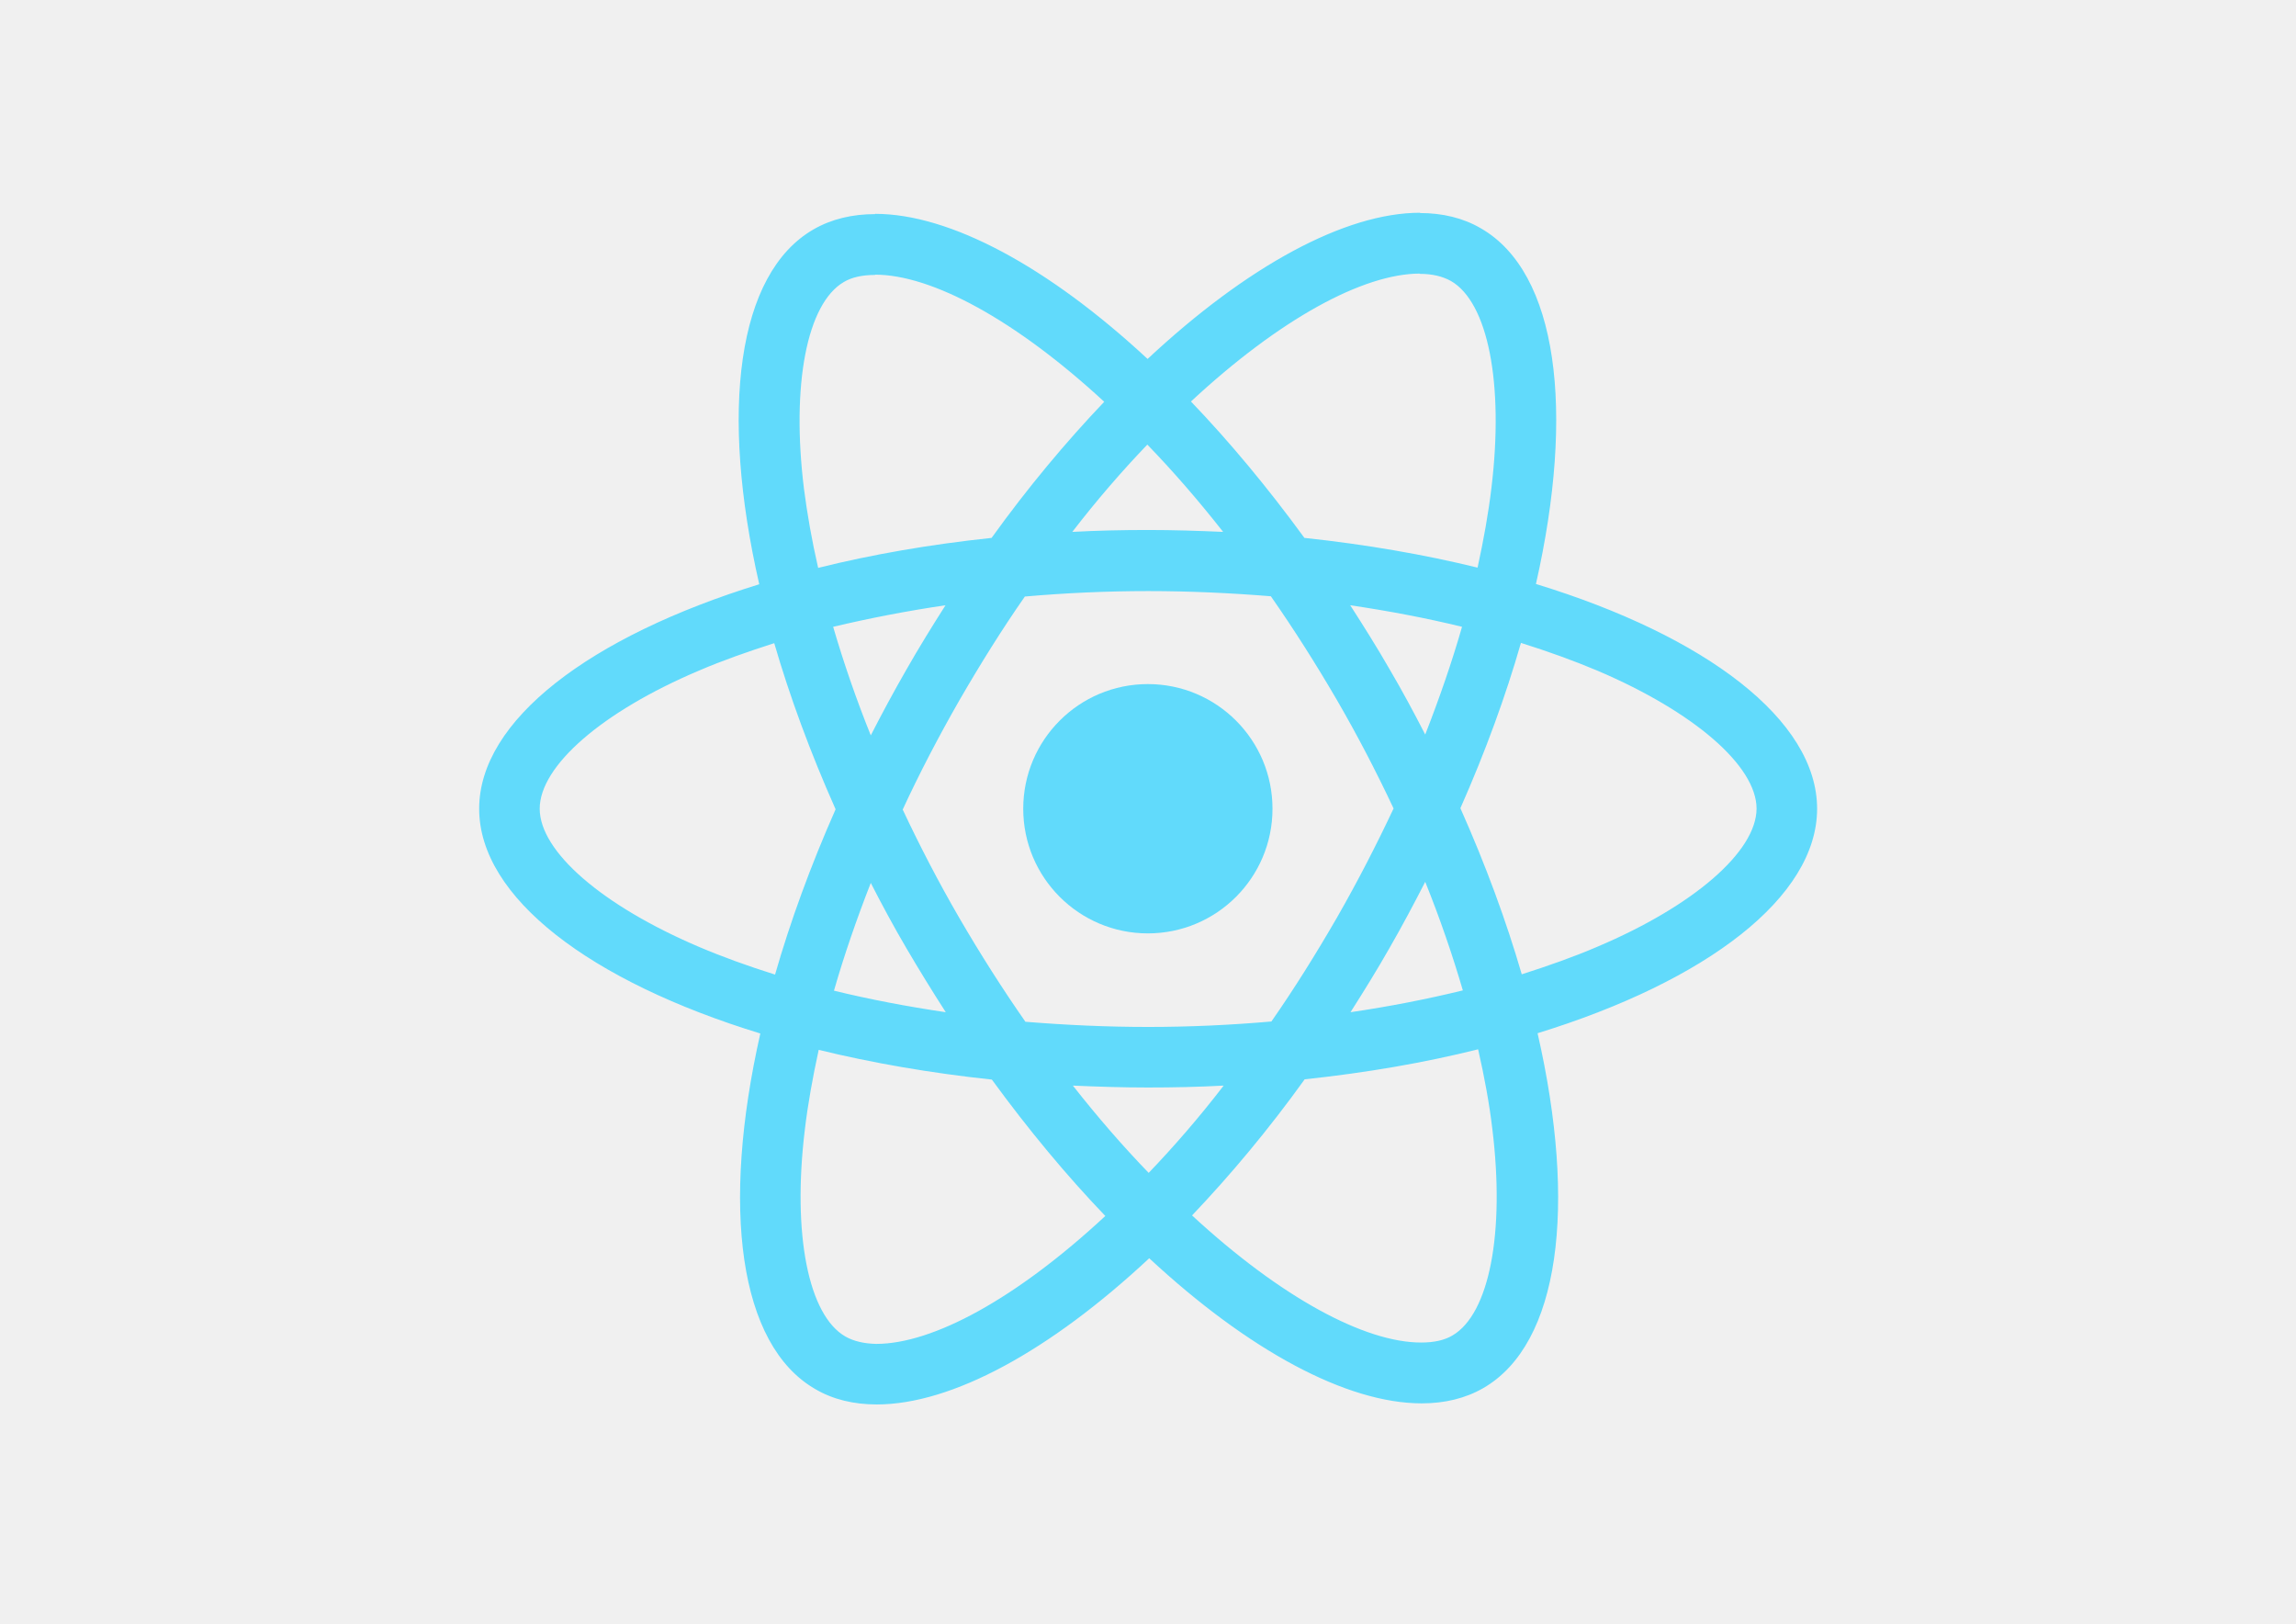
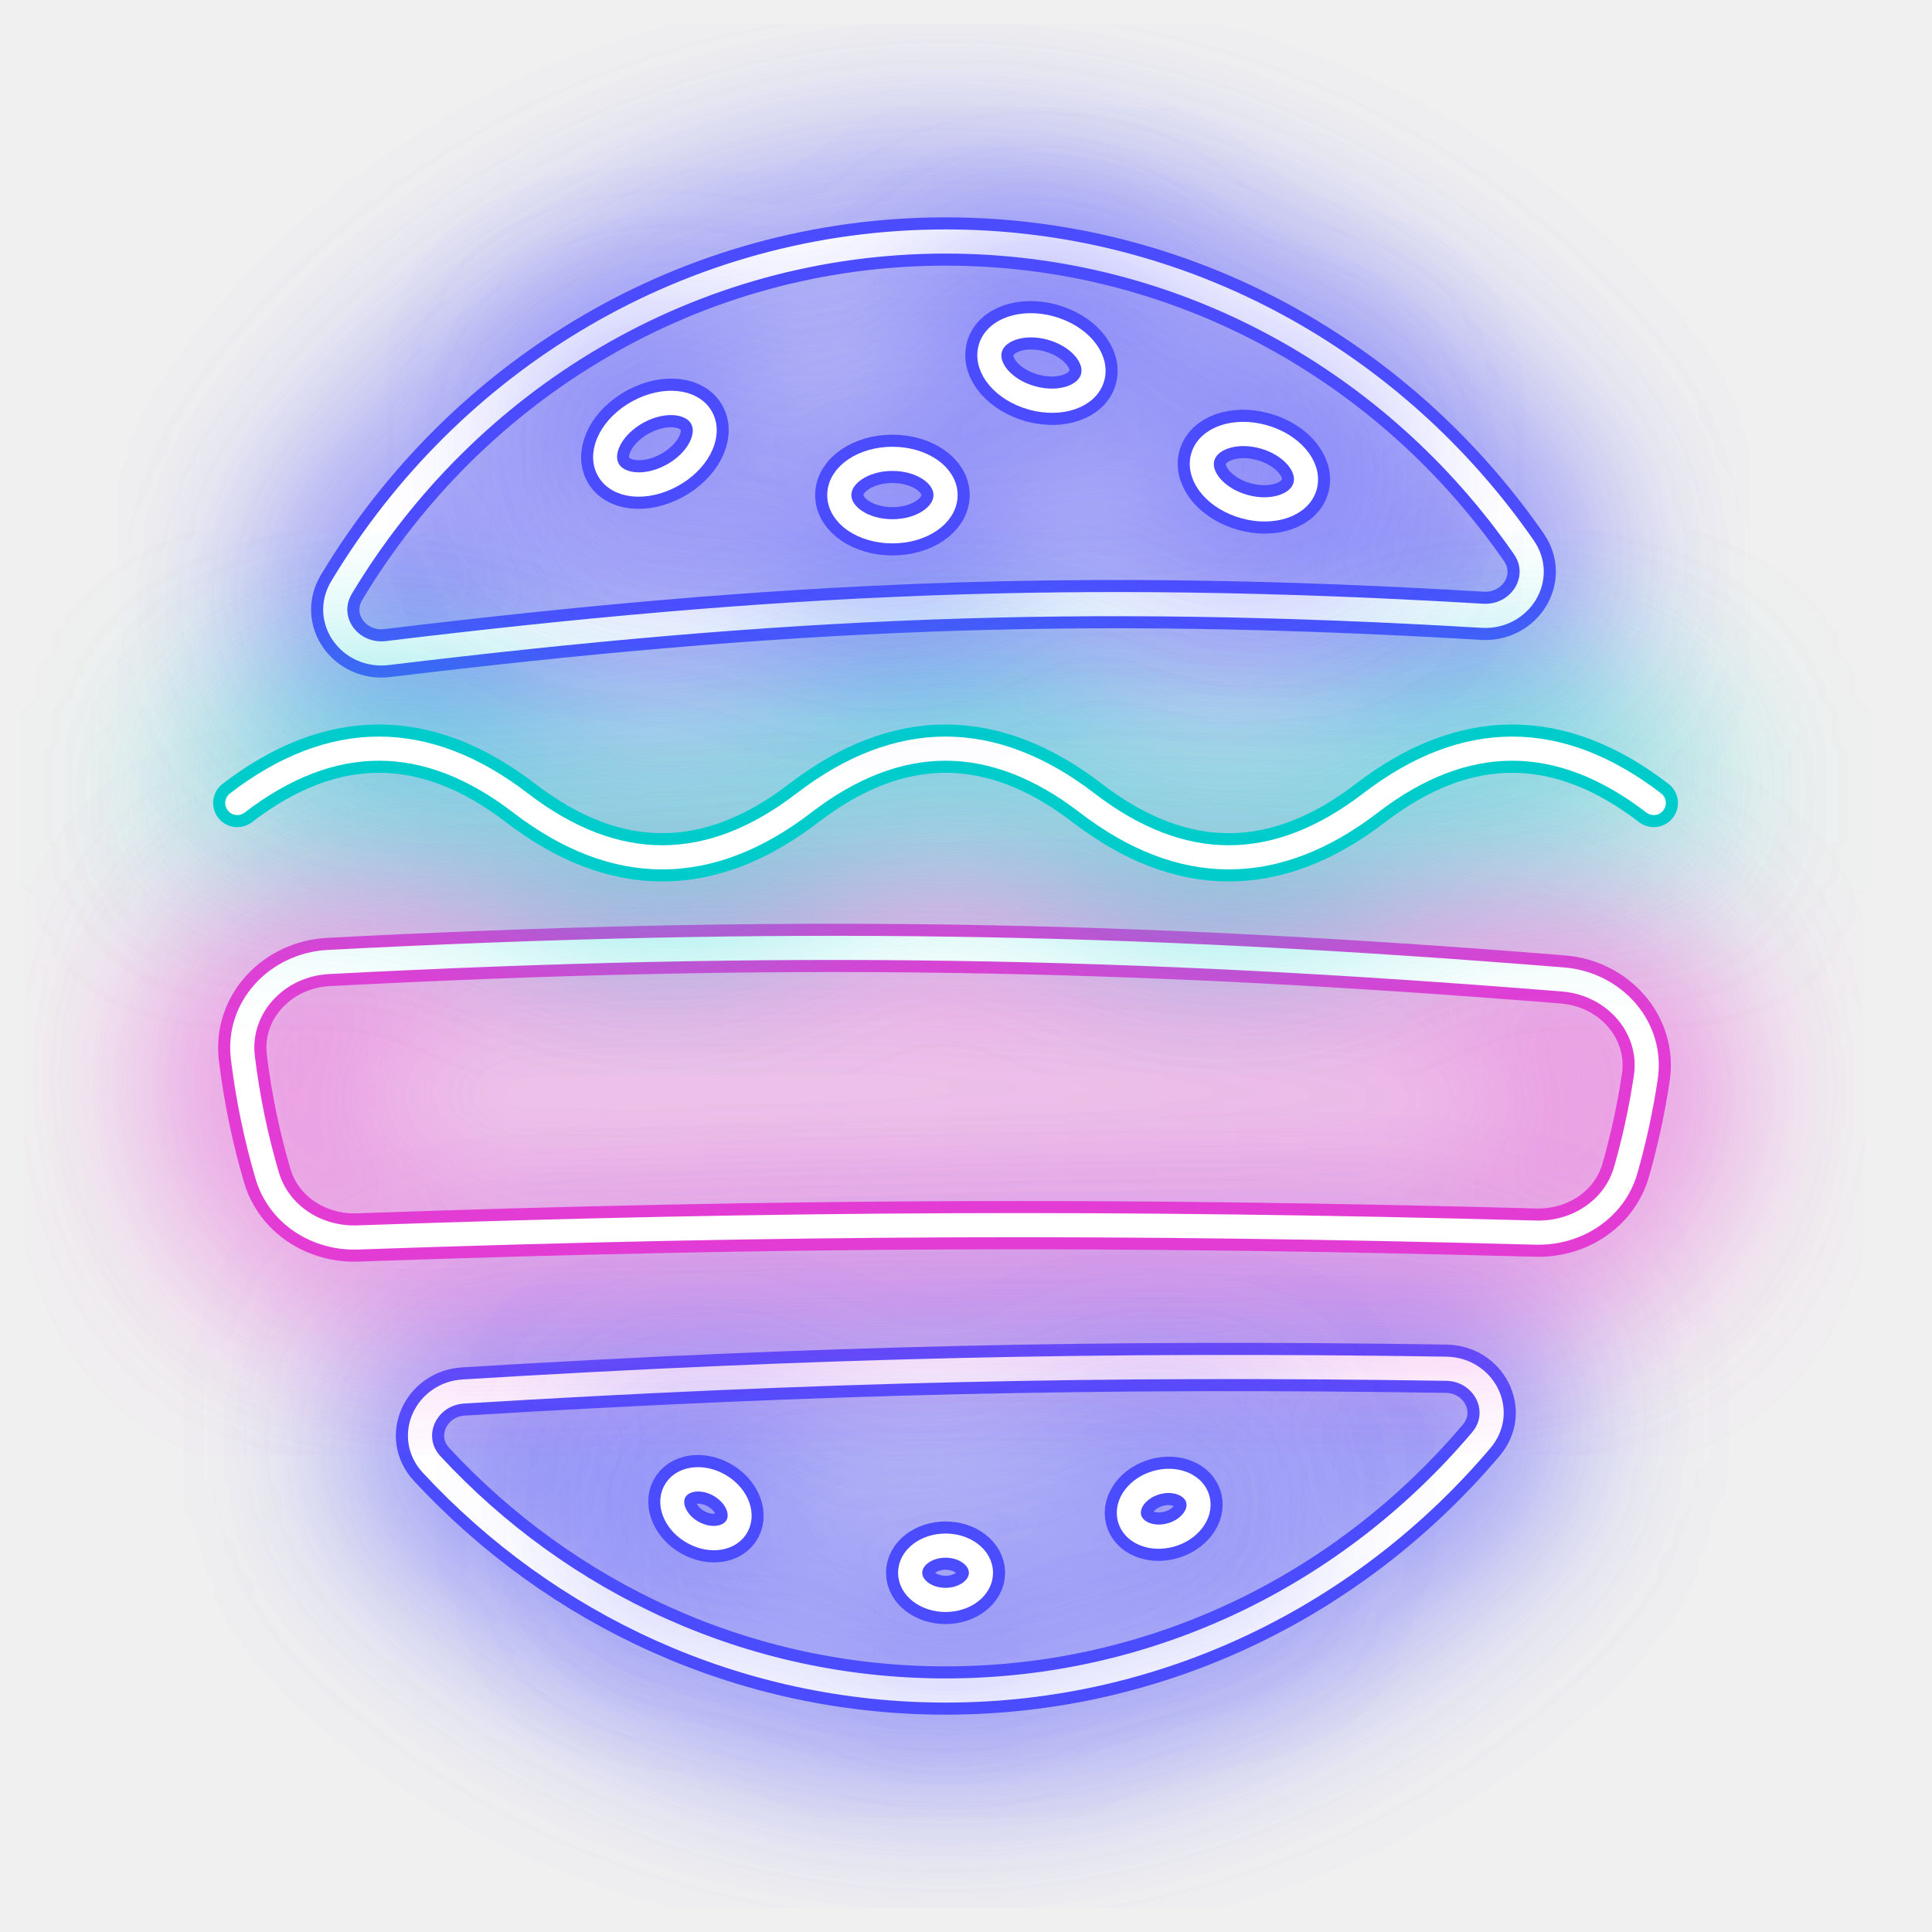
- <svg xmlns="http://www.w3.org/2000/svg" viewBox="0 0 841.9 595.3">
-   <g fill="#61DAFB">
-     <path d="M666.3 296.5c0-32.5-40.7-63.3-103.1-82.4 14.4-63.6 8-114.2-20.2-130.4-6.5-3.8-14.1-5.6-22.4-5.6v22.3c4.6 0 8.3.9 11.4 2.6 13.6 7.8 19.5 37.5 14.9 75.7-1.1 9.4-2.9 19.3-5.1 29.4-19.6-4.8-41-8.5-63.5-10.9-13.5-18.5-27.5-35.3-41.6-50 32.6-30.3 63.2-46.9 84-46.9V78c-27.5 0-63.5 19.6-99.9 53.6-36.4-33.8-72.4-53.2-99.9-53.2v22.3c20.7 0 51.4 16.5 84 46.6-14 14.7-28 31.4-41.3 49.9-22.6 2.4-44 6.1-63.6 11-2.3-10-4-19.7-5.2-29-4.7-38.2 1.1-67.9 14.6-75.8 3-1.8 6.9-2.6 11.5-2.6V78.5c-8.4 0-16 1.8-22.6 5.6-28.1 16.2-34.4 66.7-19.9 130.1-62.2 19.2-102.7 49.9-102.7 82.3 0 32.5 40.7 63.3 103.1 82.4-14.4 63.6-8 114.2 20.2 130.4 6.5 3.8 14.1 5.6 22.5 5.6 27.5 0 63.5-19.6 99.9-53.6 36.4 33.8 72.4 53.2 99.9 53.2 8.4 0 16-1.8 22.6-5.6 28.1-16.2 34.4-66.7 19.9-130.1 62-19.1 102.5-49.9 102.5-82.3zm-130.2-66.7c-3.7 12.9-8.3 26.2-13.5 39.5-4.1-8-8.4-16-13.1-24-4.6-8-9.5-15.8-14.4-23.4 14.2 2.1 27.9 4.7 41 7.9zm-45.8 106.5c-7.8 13.5-15.8 26.3-24.1 38.2-14.9 1.3-30 2-45.2 2-15.1 0-30.2-.7-45-1.9-8.3-11.9-16.4-24.6-24.2-38-7.6-13.1-14.5-26.4-20.8-39.8 6.2-13.4 13.2-26.8 20.7-39.9 7.8-13.5 15.8-26.3 24.1-38.2 14.9-1.3 30-2 45.2-2 15.1 0 30.2.7 45 1.9 8.3 11.9 16.4 24.6 24.2 38 7.6 13.1 14.5 26.4 20.8 39.8-6.3 13.4-13.2 26.8-20.7 39.9zm32.3-13c5.4 13.4 10 26.8 13.8 39.8-13.1 3.2-26.9 5.9-41.2 8 4.9-7.7 9.8-15.6 14.4-23.7 4.6-8 8.9-16.1 13-24.1zM421.2 430c-9.3-9.6-18.6-20.3-27.8-32 9 .4 18.2.7 27.5.7 9.4 0 18.7-.2 27.8-.7-9 11.7-18.3 22.4-27.5 32zm-74.4-58.9c-14.2-2.1-27.9-4.7-41-7.9 3.7-12.9 8.3-26.2 13.5-39.5 4.1 8 8.4 16 13.1 24 4.7 8 9.5 15.8 14.4 23.4zM420.7 163c9.3 9.6 18.6 20.3 27.8 32-9-.4-18.2-.7-27.5-.7-9.4 0-18.7.2-27.8.7 9-11.7 18.3-22.4 27.5-32zm-74 58.9c-4.9 7.7-9.8 15.6-14.4 23.7-4.6 8-8.9 16-13 24-5.4-13.4-10-26.8-13.8-39.8 13.1-3.1 26.9-5.8 41.2-7.9zm-90.5 125.2c-35.4-15.1-58.3-34.9-58.3-50.6 0-15.7 22.9-35.6 58.3-50.6 8.6-3.7 18-7 27.7-10.1 5.7 19.6 13.2 40 22.5 60.9-9.2 20.8-16.6 41.1-22.2 60.6-9.9-3.1-19.3-6.5-28-10.2zM310 490c-13.6-7.8-19.5-37.5-14.9-75.7 1.1-9.4 2.9-19.3 5.1-29.4 19.6 4.8 41 8.5 63.5 10.9 13.5 18.5 27.5 35.3 41.6 50-32.6 30.3-63.2 46.9-84 46.9-4.5-.1-8.3-1-11.3-2.7zm237.2-76.2c4.7 38.2-1.1 67.9-14.6 75.8-3 1.8-6.9 2.6-11.5 2.6-20.7 0-51.4-16.5-84-46.6 14-14.7 28-31.4 41.3-49.9 22.6-2.4 44-6.1 63.6-11 2.3 10.1 4.1 19.8 5.2 29.1zm38.5-66.7c-8.6 3.7-18 7-27.7 10.1-5.7-19.6-13.2-40-22.5-60.9 9.2-20.8 16.6-41.1 22.2-60.6 9.9 3.1 19.3 6.5 28.1 10.2 35.4 15.1 58.3 34.9 58.3 50.6-.1 15.7-23 35.6-58.4 50.6zM320.8 78.4z" />
-     <circle cx="420.9" cy="296.5" r="45.7" />
-     <path d="M520.5 78.1z" />
+ <svg xmlns="http://www.w3.org/2000/svg" width="40" height="40" viewBox="0 0 40 40" fill="none">
+   <g filter="url(#filter0_f_849_1385)">
+     <path d="M30.667 29.819C31.175 29.219 30.727 28.35 29.94 28.338C22.883 28.229 16.89 28.365 9.597 28.809C8.812 28.857 8.403 29.745 8.938 30.322C11.61 33.203 15.39 35 19.579 35C24.008 35 27.978 32.993 30.667 29.819Z" stroke="#4C4CFF" stroke-linecap="round" stroke-linejoin="round" />
+     <path d="M7.073 12.16C6.671 12.83 7.243 13.614 8.019 13.521C16.118 12.543 22.227 12.246 30.687 12.749C31.47 12.796 31.995 11.973 31.548 11.329C28.891 7.499 24.52 5 19.579 5C14.289 5 9.653 7.865 7.073 12.16Z" stroke="#4C4CFF" stroke-linecap="round" stroke-linejoin="round" />
  </g>
+   <g filter="url(#filter1_f_849_1385)">
+     <path d="M30.667 29.819C31.175 29.219 30.727 28.35 29.94 28.338C22.883 28.229 16.89 28.365 9.597 28.809C8.812 28.857 8.403 29.745 8.938 30.322C11.61 33.203 15.39 35 19.579 35C24.008 35 27.978 32.993 30.667 29.819Z" stroke="#4C4CFF" stroke-linecap="round" stroke-linejoin="round" />
+     <path d="M7.073 12.16C6.671 12.83 7.243 13.614 8.019 13.521C16.118 12.543 22.227 12.246 30.687 12.749C31.47 12.796 31.995 11.973 31.548 11.329C28.891 7.499 24.52 5 19.579 5C14.289 5 9.653 7.865 7.073 12.16Z" stroke="#4C4CFF" stroke-linecap="round" stroke-linejoin="round" />
+   </g>
+   <path d="M30.667 29.819C31.175 29.219 30.727 28.35 29.94 28.338C22.883 28.229 16.89 28.365 9.597 28.809C8.812 28.857 8.403 29.745 8.938 30.322C11.61 33.203 15.39 35 19.579 35C24.008 35 27.978 32.993 30.667 29.819Z" stroke="#4C4CFF" stroke-linecap="round" stroke-linejoin="round" />
+   <path d="M7.073 12.16C6.671 12.83 7.243 13.614 8.019 13.521C16.118 12.543 22.227 12.246 30.687 12.749C31.47 12.796 31.995 11.973 31.548 11.329C28.891 7.499 24.52 5 19.579 5C14.289 5 9.653 7.865 7.073 12.16Z" stroke="#4C4CFF" stroke-linecap="round" stroke-linejoin="round" />
+   <path d="M30.667 29.819C31.175 29.219 30.727 28.35 29.94 28.338C22.883 28.229 16.89 28.365 9.597 28.809C8.812 28.857 8.403 29.745 8.938 30.322C11.61 33.203 15.39 35 19.579 35C24.008 35 27.978 32.993 30.667 29.819Z" stroke="white" stroke-width="0.5" stroke-linecap="round" stroke-linejoin="round" />
+   <path d="M7.073 12.16C6.671 12.83 7.243 13.614 8.019 13.521C16.118 12.543 22.227 12.246 30.687 12.749C31.47 12.796 31.995 11.973 31.548 11.329C28.891 7.499 24.52 5 19.579 5C14.289 5 9.653 7.865 7.073 12.16Z" stroke="white" stroke-width="0.5" stroke-linecap="round" stroke-linejoin="round" />
+   <g filter="url(#filter2_f_849_1385)">
+     <path d="M34.074 22.312C34.232 21.266 33.417 20.364 32.362 20.279C23.316 19.55 16.13 19.432 6.798 19.917C5.74 19.972 4.899 20.852 5.029 21.904C5.131 22.739 5.301 23.552 5.532 24.338C5.771 25.15 6.559 25.65 7.404 25.62C16.26 25.313 23.205 25.289 31.798 25.52C32.643 25.543 33.427 25.037 33.66 24.224C33.837 23.602 33.976 22.964 34.074 22.312Z" stroke="#E33CD5" stroke-linecap="round" stroke-linejoin="round" />
+   </g>
+   <g filter="url(#filter3_f_849_1385)">
+     <path d="M34.074 22.312C34.232 21.266 33.417 20.364 32.362 20.279C23.316 19.55 16.13 19.432 6.798 19.917C5.74 19.972 4.899 20.852 5.029 21.904C5.131 22.739 5.301 23.552 5.532 24.338C5.771 25.15 6.559 25.65 7.404 25.62C16.26 25.313 23.205 25.289 31.798 25.52C32.643 25.543 33.427 25.037 33.66 24.224C33.837 23.602 33.976 22.964 34.074 22.312Z" stroke="#E33CD5" stroke-linecap="round" stroke-linejoin="round" />
+   </g>
+   <path d="M34.074 22.312C34.232 21.266 33.417 20.364 32.362 20.279C23.316 19.55 16.13 19.432 6.798 19.917C5.74 19.972 4.899 20.852 5.029 21.904C5.131 22.739 5.301 23.552 5.532 24.338C5.771 25.15 6.559 25.65 7.404 25.62C16.26 25.313 23.205 25.289 31.798 25.52C32.643 25.543 33.427 25.037 33.66 24.224C33.837 23.602 33.976 22.964 34.074 22.312Z" stroke="#E33CD5" stroke-linecap="round" stroke-linejoin="round" />
+   <path d="M34.074 22.312C34.232 21.266 33.417 20.364 32.362 20.279C23.316 19.55 16.13 19.432 6.798 19.917C5.74 19.972 4.899 20.852 5.029 21.904C5.131 22.739 5.301 23.552 5.532 24.338C5.771 25.15 6.559 25.65 7.404 25.62C16.26 25.313 23.205 25.289 31.798 25.52C32.643 25.543 33.427 25.037 33.66 24.224C33.837 23.602 33.976 22.964 34.074 22.312Z" stroke="white" stroke-width="0.5" stroke-linecap="round" stroke-linejoin="round" />
+   <g filter="url(#filter4_f_849_1385)">
+     <path d="M4.913 16.625C6.868 15.125 8.823 15.125 10.778 16.625C12.734 18.125 14.689 18.125 16.644 16.625C18.599 15.125 20.554 15.125 22.509 16.625C24.464 18.125 26.419 18.125 28.375 16.625C30.33 15.125 32.285 15.125 34.24 16.625" stroke="#00CCCC" stroke-linecap="round" stroke-linejoin="round" />
+   </g>
+   <g filter="url(#filter5_f_849_1385)">
+     <path d="M4.913 16.625C6.868 15.125 8.823 15.125 10.778 16.625C12.734 18.125 14.689 18.125 16.644 16.625C18.599 15.125 20.554 15.125 22.509 16.625C24.464 18.125 26.419 18.125 28.375 16.625C30.33 15.125 32.285 15.125 34.24 16.625" stroke="#00CCCC" stroke-linecap="round" stroke-linejoin="round" />
+   </g>
+   <path d="M4.913 16.625C6.868 15.125 8.823 15.125 10.778 16.625C12.734 18.125 14.689 18.125 16.644 16.625C18.599 15.125 20.554 15.125 22.509 16.625C24.464 18.125 26.419 18.125 28.375 16.625C30.33 15.125 32.285 15.125 34.24 16.625" stroke="#00CCCC" stroke-linecap="round" stroke-linejoin="round" />
+   <path d="M4.913 16.625C6.868 15.125 8.823 15.125 10.778 16.625C12.734 18.125 14.689 18.125 16.644 16.625C18.599 15.125 20.554 15.125 22.509 16.625C24.464 18.125 26.419 18.125 28.375 16.625C30.33 15.125 32.285 15.125 34.24 16.625" stroke="white" stroke-width="0.5" stroke-linecap="round" stroke-linejoin="round" />
+   <g filter="url(#filter6_f_849_1385)">
+     <ellipse rx="0.737" ry="0.56" transform="matrix(0.881086 0.472957 0.45642 -0.889764 14.6159 31.2361)" stroke="#4C4CFF" />
+     <ellipse rx="1.101" ry="0.749" transform="matrix(0.964427 0.264348 -0.25339 0.967364 25.9607 9.76562)" stroke="#4C4CFF" />
+     <ellipse rx="0.734" ry="0.562" transform="matrix(0.964428 -0.264347 -0.25339 -0.967364 24.093 31.2377)" stroke="#4C4CFF" />
+     <ellipse cx="18.477" cy="10.25" rx="1.1" ry="0.75" transform="rotate(180 18.4769 10.25)" stroke="#4C4CFF" />
+     <ellipse rx="1.101" ry="0.749" transform="matrix(0.964427 0.264349 -0.253389 0.967364 21.5617 7.51562)" stroke="#4C4CFF" />
+     <ellipse rx="0.733" ry="0.562" transform="matrix(1 0 0 -1 19.5767 32.5625)" stroke="#4C4CFF" />
+     <ellipse rx="1.105" ry="0.746" transform="matrix(0.881086 -0.472956 0.456421 0.889764 13.5594 9.18679)" stroke="#4C4CFF" />
+   </g>
+   <g filter="url(#filter7_f_849_1385)">
+     <ellipse rx="0.737" ry="0.56" transform="matrix(0.881086 0.472957 0.45642 -0.889764 14.6159 31.2361)" stroke="#4C4CFF" />
+     <ellipse rx="1.101" ry="0.749" transform="matrix(0.964427 0.264348 -0.25339 0.967364 25.9607 9.76562)" stroke="#4C4CFF" />
+     <ellipse rx="0.734" ry="0.562" transform="matrix(0.964428 -0.264347 -0.25339 -0.967364 24.093 31.2377)" stroke="#4C4CFF" />
+     <ellipse cx="18.477" cy="10.25" rx="1.1" ry="0.75" transform="rotate(180 18.4769 10.25)" stroke="#4C4CFF" />
+     <ellipse rx="1.101" ry="0.749" transform="matrix(0.964427 0.264349 -0.253389 0.967364 21.5617 7.51562)" stroke="#4C4CFF" />
+     <ellipse rx="0.733" ry="0.562" transform="matrix(1 0 0 -1 19.5767 32.5625)" stroke="#4C4CFF" />
+     <ellipse rx="1.105" ry="0.746" transform="matrix(0.881086 -0.472956 0.456421 0.889764 13.5594 9.18679)" stroke="#4C4CFF" />
+   </g>
+   <ellipse rx="0.737" ry="0.56" transform="matrix(0.881086 0.472957 0.45642 -0.889764 14.6159 31.2361)" stroke="#4C4CFF" />
+   <ellipse rx="1.101" ry="0.749" transform="matrix(0.964427 0.264348 -0.25339 0.967364 25.9607 9.76562)" stroke="#4C4CFF" />
+   <ellipse rx="0.734" ry="0.562" transform="matrix(0.964428 -0.264347 -0.25339 -0.967364 24.093 31.2377)" stroke="#4C4CFF" />
+   <ellipse cx="18.477" cy="10.25" rx="1.1" ry="0.75" transform="rotate(180 18.4769 10.25)" stroke="#4C4CFF" />
+   <ellipse rx="1.101" ry="0.749" transform="matrix(0.964427 0.264349 -0.253389 0.967364 21.5617 7.51562)" stroke="#4C4CFF" />
+   <ellipse rx="0.733" ry="0.562" transform="matrix(1 0 0 -1 19.5767 32.5625)" stroke="#4C4CFF" />
+   <ellipse rx="1.105" ry="0.746" transform="matrix(0.881086 -0.472956 0.456421 0.889764 13.5594 9.18679)" stroke="#4C4CFF" />
+   <ellipse rx="0.737" ry="0.56" transform="matrix(0.881086 0.472957 0.45642 -0.889764 14.6159 31.2361)" stroke="white" stroke-width="0.5" />
+   <ellipse rx="1.101" ry="0.749" transform="matrix(0.964427 0.264348 -0.25339 0.967364 25.9607 9.76562)" stroke="white" stroke-width="0.5" />
+   <ellipse rx="0.734" ry="0.562" transform="matrix(0.964428 -0.264347 -0.25339 -0.967364 24.093 31.2377)" stroke="white" stroke-width="0.5" />
+   <ellipse cx="18.477" cy="10.25" rx="1.1" ry="0.75" transform="rotate(180 18.4769 10.25)" stroke="white" stroke-width="0.5" />
+   <ellipse rx="1.101" ry="0.749" transform="matrix(0.964427 0.264349 -0.253389 0.967364 21.5617 7.51562)" stroke="white" stroke-width="0.5" />
+   <ellipse rx="0.733" ry="0.562" transform="matrix(1 0 0 -1 19.5767 32.5625)" stroke="white" stroke-width="0.5" />
+   <ellipse rx="1.105" ry="0.746" transform="matrix(0.881086 -0.472956 0.456421 0.889764 13.5594 9.18679)" stroke="white" stroke-width="0.5" />
+   <defs>
+     <filter id="filter0_f_849_1385" x="2.435" y="0.5" width="33.785" height="39" filterUnits="userSpaceOnUse" color-interpolation-filters="sRGB">
+       <feFlood flood-opacity="0" result="BackgroundImageFix" />
+       <feBlend mode="normal" in="SourceGraphic" in2="BackgroundImageFix" result="shape" />
+       <feGaussianBlur stdDeviation="2" result="effect1_foregroundBlur_849_1385" />
+     </filter>
+     <filter id="filter1_f_849_1385" x="2.435" y="0.5" width="33.785" height="39" filterUnits="userSpaceOnUse" color-interpolation-filters="sRGB">
+       <feFlood flood-opacity="0" result="BackgroundImageFix" />
+       <feBlend mode="normal" in="SourceGraphic" in2="BackgroundImageFix" result="shape" />
+       <feGaussianBlur stdDeviation="2" result="effect1_foregroundBlur_849_1385" />
+     </filter>
+     <filter id="filter2_f_849_1385" x="0.515" y="15.125" width="38.079" height="14.997" filterUnits="userSpaceOnUse" color-interpolation-filters="sRGB">
+       <feFlood flood-opacity="0" result="BackgroundImageFix" />
+       <feBlend mode="normal" in="SourceGraphic" in2="BackgroundImageFix" result="shape" />
+       <feGaussianBlur stdDeviation="2" result="effect1_foregroundBlur_849_1385" />
+     </filter>
+     <filter id="filter3_f_849_1385" x="0.515" y="15.125" width="38.079" height="14.997" filterUnits="userSpaceOnUse" color-interpolation-filters="sRGB">
+       <feFlood flood-opacity="0" result="BackgroundImageFix" />
+       <feBlend mode="normal" in="SourceGraphic" in2="BackgroundImageFix" result="shape" />
+       <feGaussianBlur stdDeviation="2" result="effect1_foregroundBlur_849_1385" />
+     </filter>
+     <filter id="filter4_f_849_1385" x="0.413" y="11" width="38.327" height="11.25" filterUnits="userSpaceOnUse" color-interpolation-filters="sRGB">
+       <feFlood flood-opacity="0" result="BackgroundImageFix" />
+       <feBlend mode="normal" in="SourceGraphic" in2="BackgroundImageFix" result="shape" />
+       <feGaussianBlur stdDeviation="2" result="effect1_foregroundBlur_849_1385" />
+     </filter>
+     <filter id="filter5_f_849_1385" x="0.413" y="11" width="38.327" height="11.25" filterUnits="userSpaceOnUse" color-interpolation-filters="sRGB">
+       <feFlood flood-opacity="0" result="BackgroundImageFix" />
+       <feBlend mode="normal" in="SourceGraphic" in2="BackgroundImageFix" result="shape" />
+       <feGaussianBlur stdDeviation="2" result="effect1_foregroundBlur_849_1385" />
+     </filter>
+     <filter id="filter6_f_849_1385" x="8.031" y="2.233" width="23.508" height="35.392" filterUnits="userSpaceOnUse" color-interpolation-filters="sRGB">
+       <feFlood flood-opacity="0" result="BackgroundImageFix" />
+       <feBlend mode="normal" in="SourceGraphic" in2="BackgroundImageFix" result="shape" />
+       <feGaussianBlur stdDeviation="2" result="effect1_foregroundBlur_849_1385" />
+     </filter>
+     <filter id="filter7_f_849_1385" x="8.031" y="2.233" width="23.508" height="35.392" filterUnits="userSpaceOnUse" color-interpolation-filters="sRGB">
+       <feFlood flood-opacity="0" result="BackgroundImageFix" />
+       <feBlend mode="normal" in="SourceGraphic" in2="BackgroundImageFix" result="shape" />
+       <feGaussianBlur stdDeviation="2" result="effect1_foregroundBlur_849_1385" />
+     </filter>
+   </defs>
</svg>
